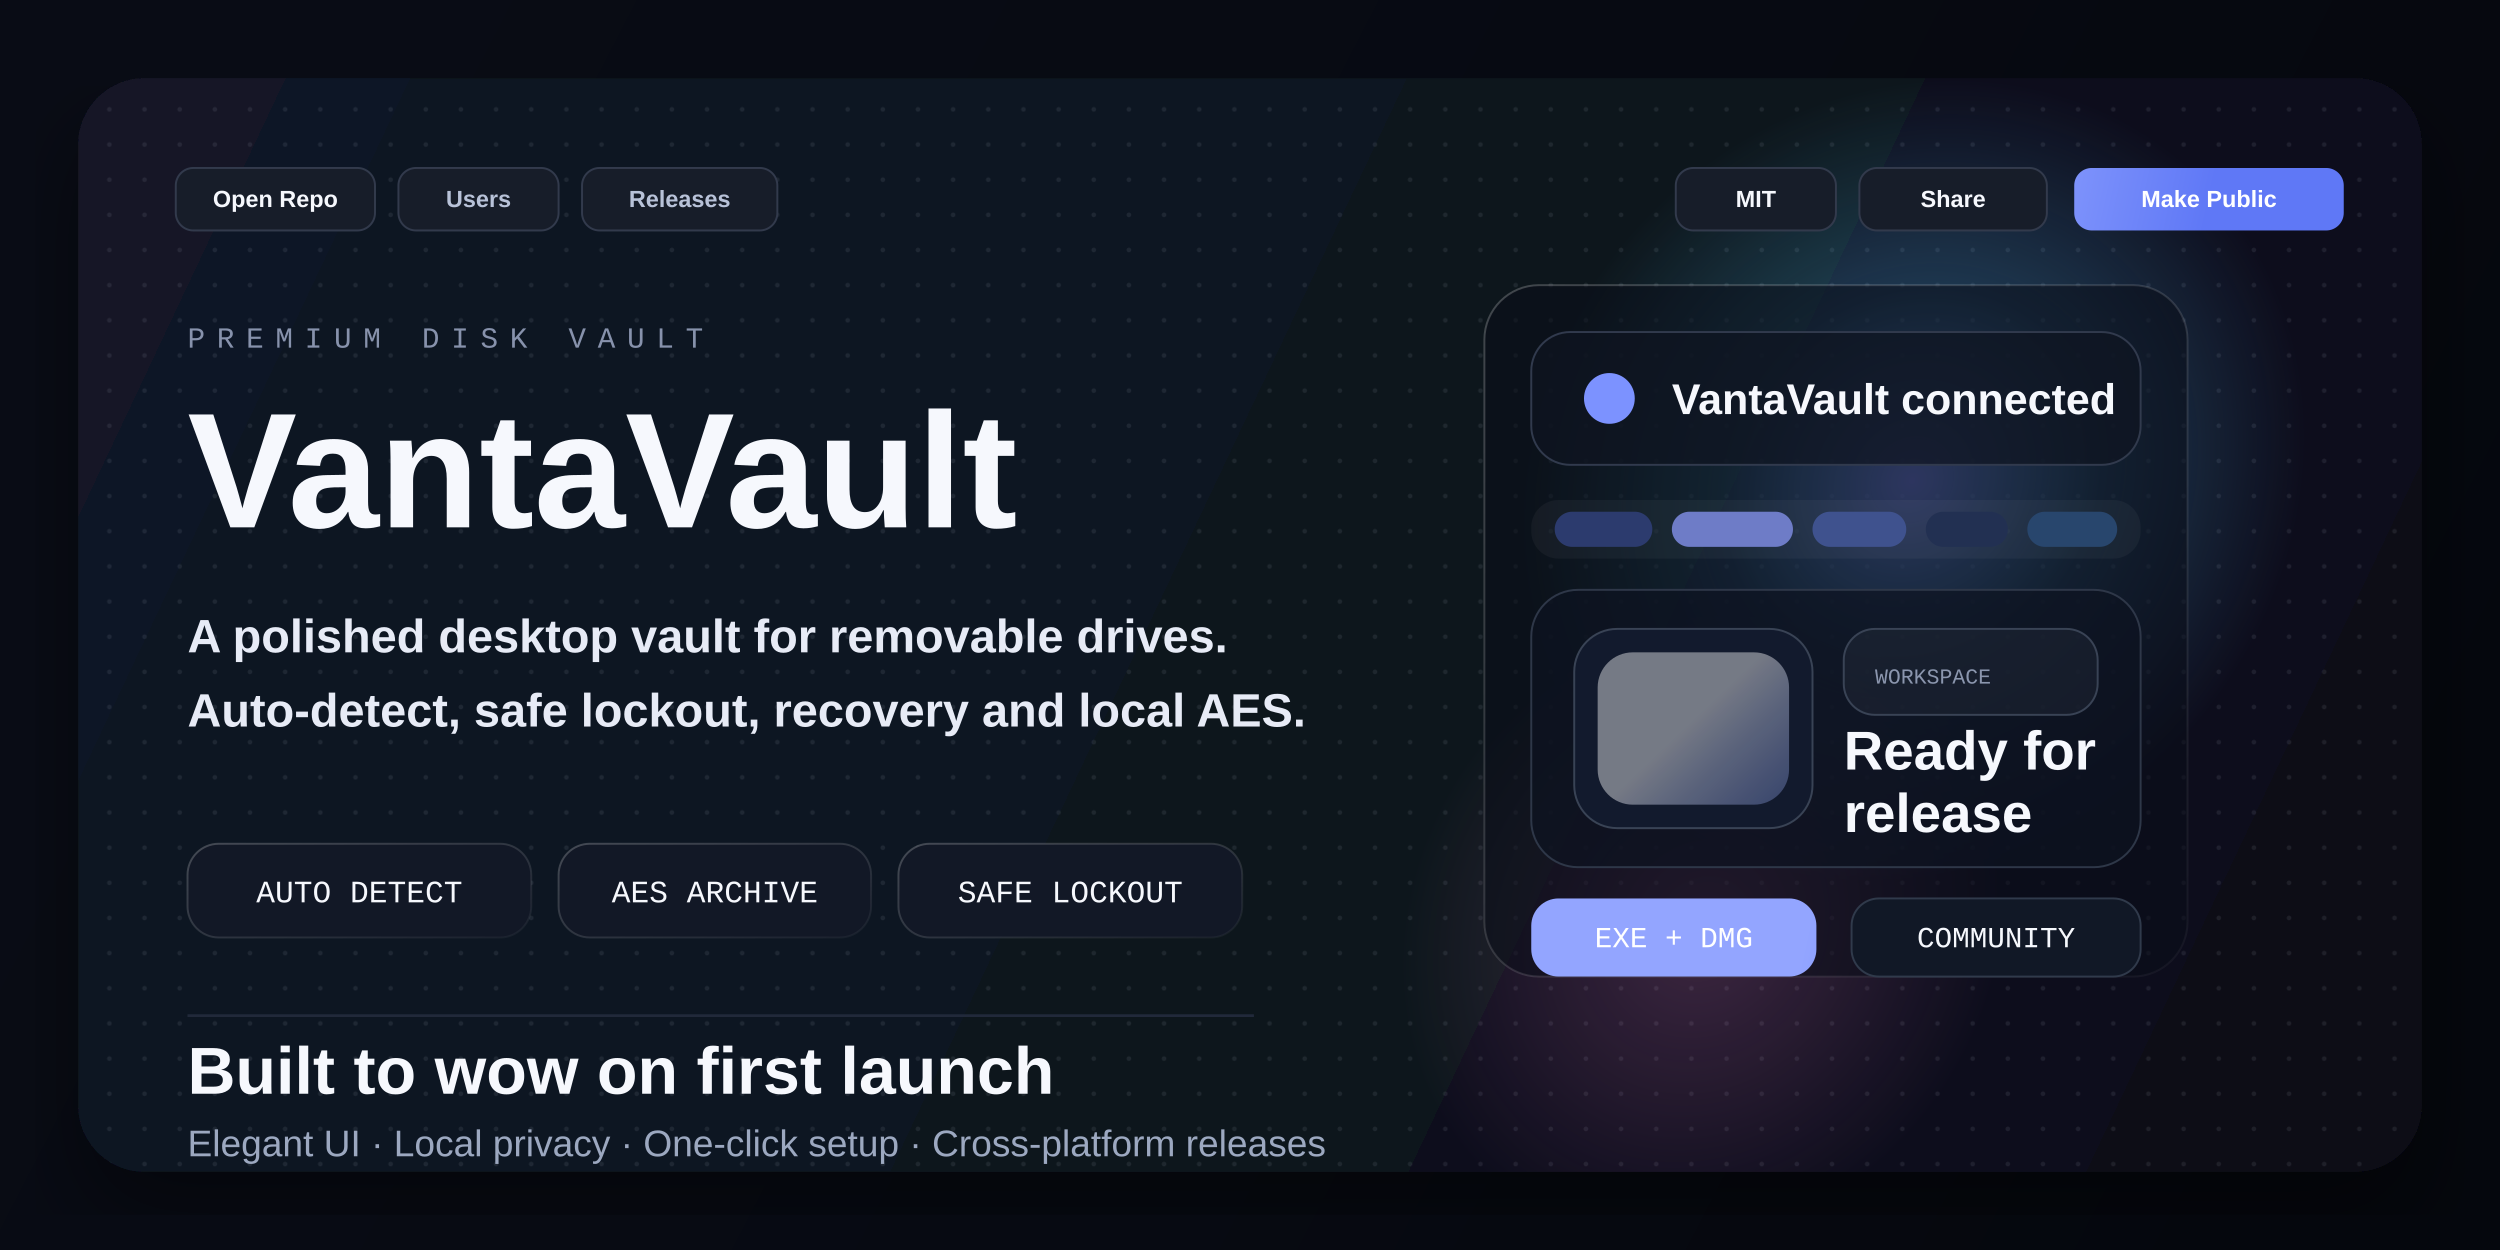
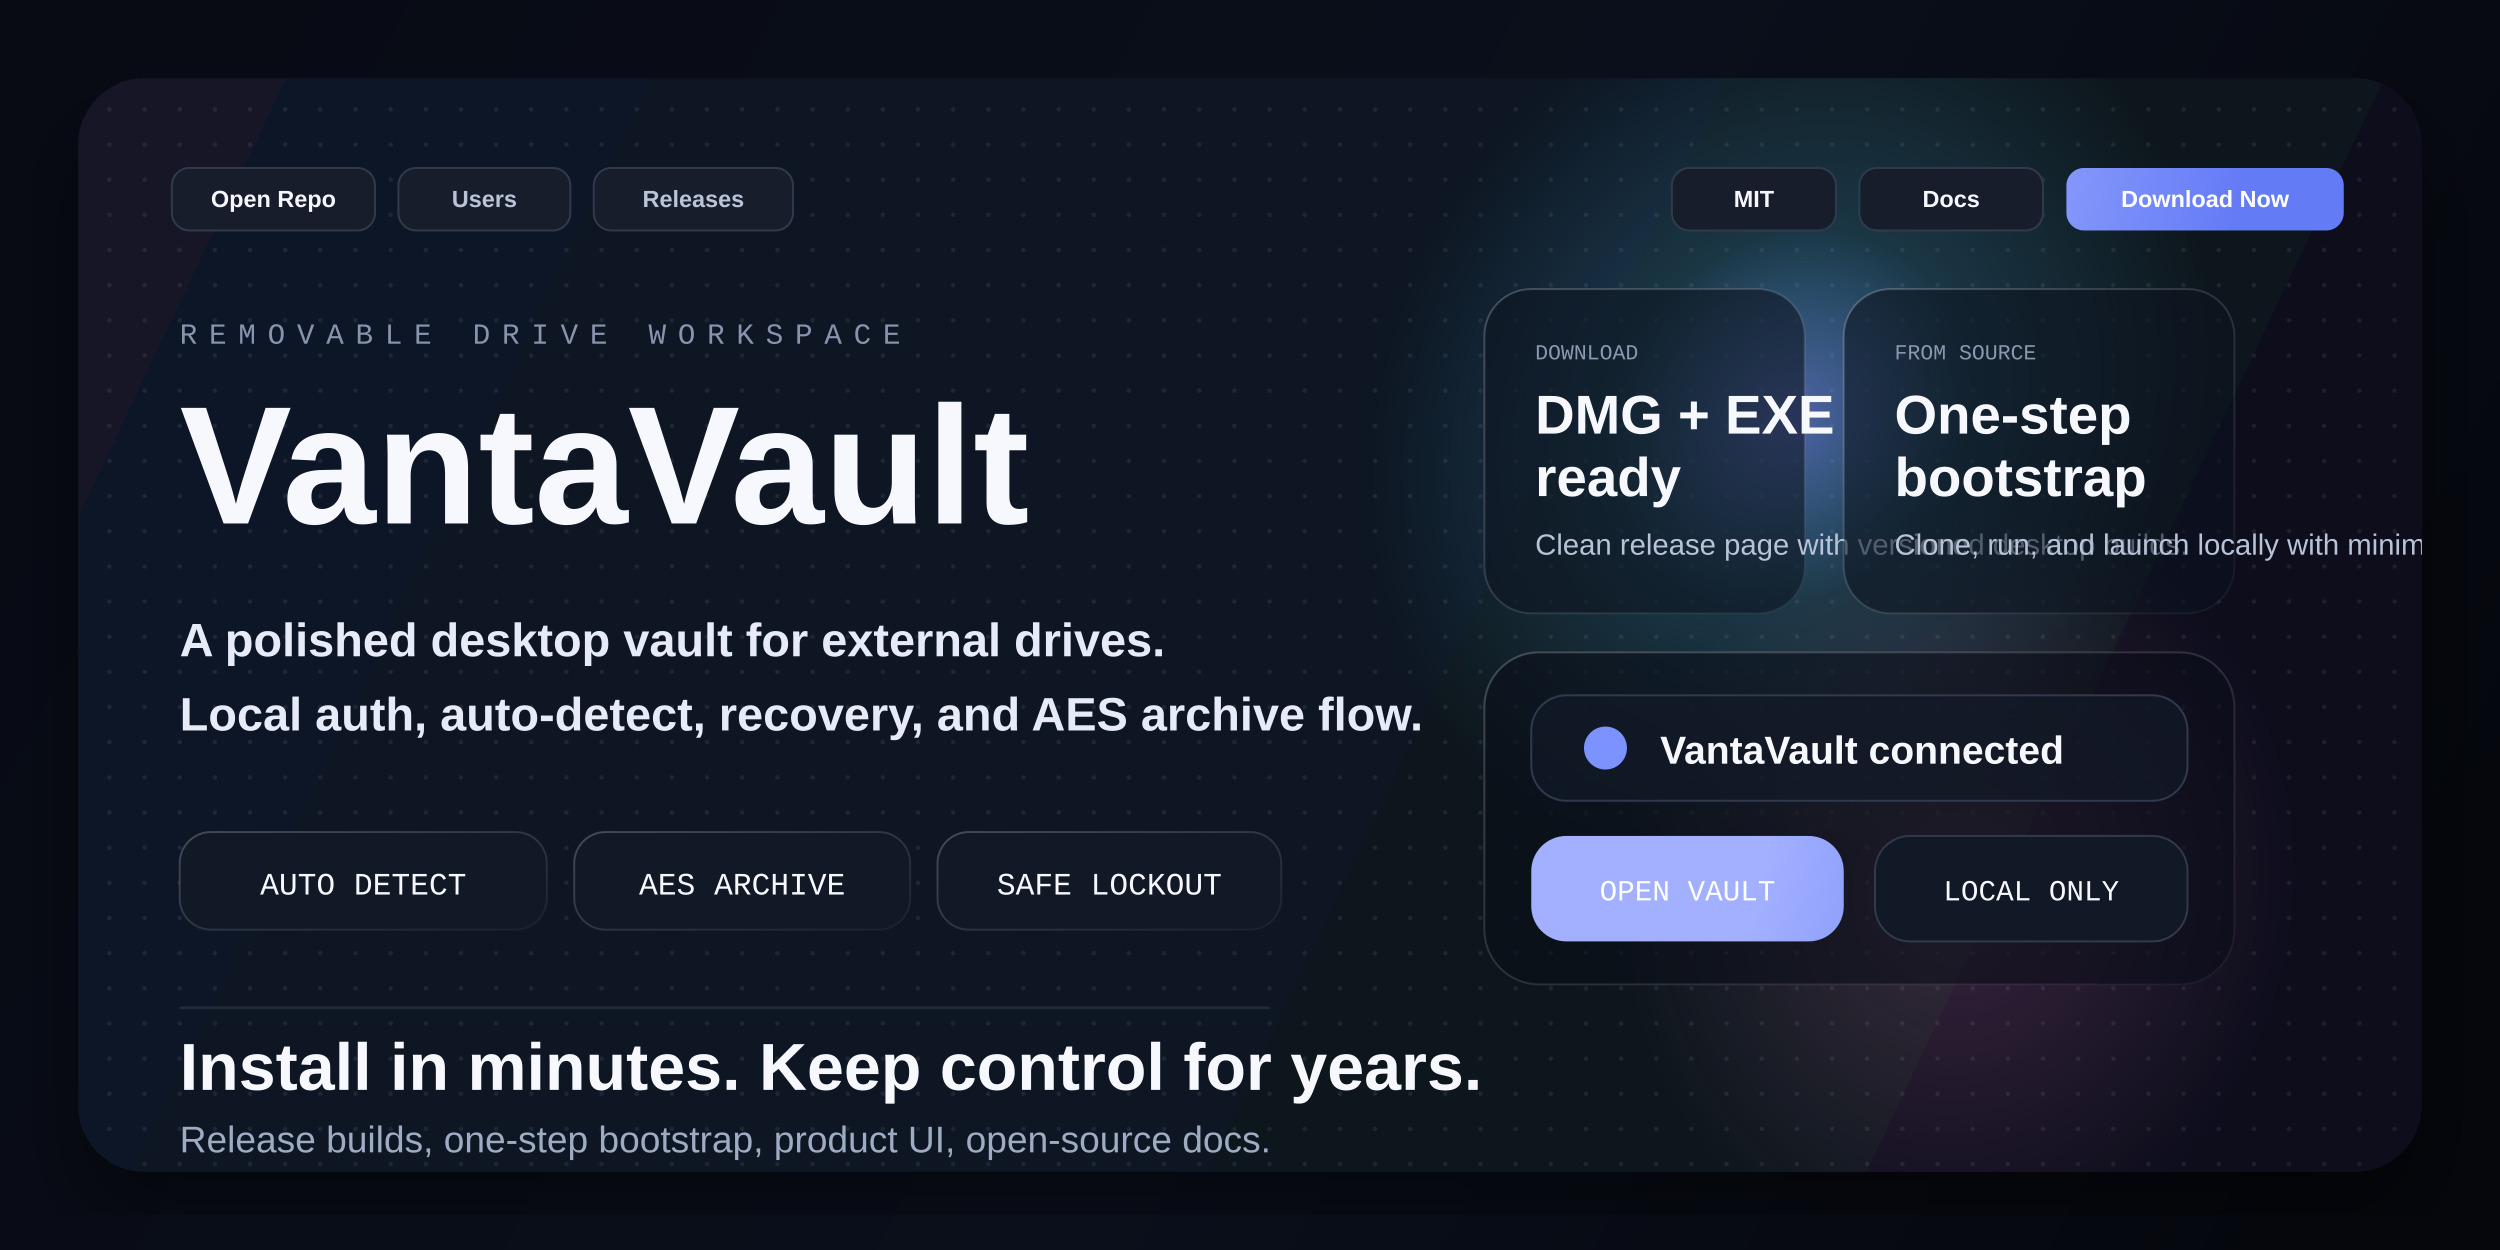
<svg xmlns="http://www.w3.org/2000/svg" width="1280" height="640" viewBox="0 0 1280 640" fill="none">
  <defs>
-     <linearGradient id="pageBg" x1="108" y1="54" x2="1178" y2="608" gradientUnits="userSpaceOnUse">
-       <stop stop-color="#090C15" />
-       <stop offset="0.56" stop-color="#070A12" />
+     <linearGradient id="bg" x1="90" y1="48" x2="1180" y2="612" gradientUnits="userSpaceOnUse">
+       <stop stop-color="#080B14" />
+       <stop offset="0.55" stop-color="#0A0F1B" />
      <stop offset="1" stop-color="#05070D" />
    </linearGradient>
-     <linearGradient id="boardBg" x1="56" y1="42" x2="1224" y2="594" gradientUnits="userSpaceOnUse">
-       <stop stop-color="#121826" />
-       <stop offset="1" stop-color="#0A0E18" />
+     <linearGradient id="surface" x1="56" y1="42" x2="1226" y2="596" gradientUnits="userSpaceOnUse">
+       <stop stop-color="#121827" />
+       <stop offset="1" stop-color="#0A101A" />
    </linearGradient>
-     <radialGradient id="blueGlow" cx="0" cy="0" r="1" gradientUnits="userSpaceOnUse" gradientTransform="translate(978 246) rotate(129.4) scale(214.501 191.382)">
-       <stop stop-color="#7D92FF" stop-opacity="0.68" />
-       <stop offset="0.48" stop-color="#56C8FF" stop-opacity="0.22" />
-       <stop offset="1" stop-color="#56C8FF" stop-opacity="0" />
-     </radialGradient>
-     <radialGradient id="pinkGlow" cx="0" cy="0" r="1" gradientUnits="userSpaceOnUse" gradientTransform="translate(872 476) rotate(123.62) scale(168.314 148.726)">
-       <stop stop-color="#FF8DD4" stop-opacity="0.2" />
-       <stop offset="1" stop-color="#FF8DD4" stop-opacity="0" />
-     </radialGradient>
-     <linearGradient id="glassLine" x1="0" y1="0" x2="1" y2="1">
+     <linearGradient id="primary" x1="976" y1="86" x2="1142" y2="120" gradientUnits="userSpaceOnUse">
+       <stop stop-color="#A2B0FF" />
+       <stop offset="1" stop-color="#647BF6" />
+     </linearGradient>
+     <linearGradient id="glassStroke" x1="0" y1="0" x2="1" y2="1">
      <stop stop-color="#FFFFFF" stop-opacity="0.22" />
      <stop offset="1" stop-color="#FFFFFF" stop-opacity="0.04" />
    </linearGradient>
-     <linearGradient id="primaryButton" x1="1010" y1="92" x2="1128" y2="118" gradientUnits="userSpaceOnUse">
-       <stop stop-color="#93A5FF" />
-       <stop offset="1" stop-color="#5F78F6" />
-     </linearGradient>
-     <linearGradient id="screenGrad" x1="930" y1="308" x2="1046" y2="430" gradientUnits="userSpaceOnUse">
-       <stop stop-color="#FFFFFF" stop-opacity="0.42" />
-       <stop offset="0.44" stop-color="#86A0FF" stop-opacity="0.28" />
-       <stop offset="1" stop-color="#16223F" stop-opacity="0.08" />
-     </linearGradient>
+     <radialGradient id="glowA" cx="0" cy="0" r="1" gradientUnits="userSpaceOnUse" gradientTransform="translate(916 214) rotate(124) scale(240 206)">
+       <stop stop-color="#7C92FF" stop-opacity="0.62" />
+       <stop offset="0.42" stop-color="#56C8FF" stop-opacity="0.18" />
+       <stop offset="1" stop-color="#56C8FF" stop-opacity="0" />
+     </radialGradient>
+     <radialGradient id="glowB" cx="0" cy="0" r="1" gradientUnits="userSpaceOnUse" gradientTransform="translate(1004 454) rotate(102) scale(196 174)">
+       <stop stop-color="#FF8FD5" stop-opacity="0.18" />
+       <stop offset="1" stop-color="#FF8FD5" stop-opacity="0" />
+     </radialGradient>
    <pattern id="dots" x="0" y="0" width="18" height="18" patternUnits="userSpaceOnUse">
-       <circle cx="2" cy="2" r="1.2" fill="#E7ECFF" opacity="0.08" />
+       <circle cx="2" cy="2" r="1.15" fill="#E5EBFF" opacity="0.08" />
    </pattern>
-     <filter id="shadow" x="18" y="20" width="1244" height="602" filterUnits="userSpaceOnUse" color-interpolation-filters="sRGB">
-       <feDropShadow dx="0" dy="24" stdDeviation="24" flood-color="#000000" flood-opacity="0.42" />
+     <filter id="shadow" x="16" y="20" width="1248" height="602" filterUnits="userSpaceOnUse" color-interpolation-filters="sRGB">
+       <feDropShadow dx="0" dy="24" stdDeviation="24" flood-color="#000000" flood-opacity="0.44" />
    </filter>
-     <clipPath id="boardClip">
+     <clipPath id="clip">
      <rect x="40" y="40" width="1200" height="560" rx="34" />
    </clipPath>
  </defs>
-   <rect width="1280" height="640" fill="url(#pageBg)" />
+   <rect width="1280" height="640" fill="url(#bg)" />
  <g filter="url(#shadow)">
-     <rect x="40" y="40" width="1200" height="560" rx="34" fill="url(#boardBg)" />
+     <rect x="40" y="40" width="1200" height="560" rx="34" fill="url(#surface)" />
  </g>
-   <g clip-path="url(#boardClip)">
+   <g clip-path="url(#clip)">
    <rect x="40" y="40" width="1200" height="560" rx="34" fill="url(#dots)" />
-     <rect x="40" y="40" width="1200" height="560" rx="34" fill="url(#blueGlow)" />
-     <rect x="40" y="40" width="1200" height="560" rx="34" fill="url(#pinkGlow)" />
-     <rect x="90" y="86" width="102" height="32" rx="9" fill="#171D29" stroke="#323A4C" />
-     <text x="141" y="106" fill="#F6F8FD" font-size="12" font-weight="600" text-anchor="middle" font-family="Arial, Helvetica, sans-serif">Open Repo</text>
-     <rect x="204" y="86" width="82" height="32" rx="9" fill="#171D29" stroke="#323A4C" />
-     <text x="245" y="106" fill="#B8C2D8" font-size="12" font-weight="600" text-anchor="middle" font-family="Arial, Helvetica, sans-serif">Users</text>
-     <rect x="298" y="86" width="100" height="32" rx="9" fill="#171D29" stroke="#323A4C" />
-     <text x="348" y="106" fill="#B8C2D8" font-size="12" font-weight="600" text-anchor="middle" font-family="Arial, Helvetica, sans-serif">Releases</text>
-     <rect x="858" y="86" width="82" height="32" rx="9" fill="#171D29" stroke="#323A4C" />
-     <text x="899" y="106" fill="#F6F8FD" font-size="12" font-weight="600" text-anchor="middle" font-family="Arial, Helvetica, sans-serif">MIT</text>
-     <rect x="952" y="86" width="96" height="32" rx="9" fill="#171D29" stroke="#323A4C" />
-     <text x="1000" y="106" fill="#F6F8FD" font-size="12" font-weight="600" text-anchor="middle" font-family="Arial, Helvetica, sans-serif">Share</text>
-     <rect x="1062" y="86" width="138" height="32" rx="9" fill="url(#primaryButton)" />
-     <text x="1131" y="106" fill="#FFFFFF" font-size="12" font-weight="700" text-anchor="middle" font-family="Arial, Helvetica, sans-serif">Make Public</text>
-     <text x="96" y="178" fill="#8792AC" font-size="15" letter-spacing="6" font-family="Courier New, Menlo, monospace">PREMIUM DISK VAULT</text>
-     <text x="96" y="270" fill="#F6F8FD" font-size="84" font-weight="700" font-family="Arial, Helvetica, sans-serif">VantaVault</text>
-     <text x="96" y="334" fill="#E7EBF6" font-size="24" font-weight="600" font-family="Arial, Helvetica, sans-serif">
-       <tspan x="96" dy="0">A polished desktop vault for removable drives.</tspan>
-       <tspan x="96" dy="38">Auto-detect, safe lockout, recovery and local AES.</tspan>
+     <rect x="40" y="40" width="1200" height="560" rx="34" fill="url(#glowA)" />
+     <rect x="40" y="40" width="1200" height="560" rx="34" fill="url(#glowB)" />
+     <rect x="88" y="86" width="104" height="32" rx="9" fill="#171D2A" stroke="#313A4D" />
+     <text x="140" y="106" fill="#F6F8FD" font-size="12" font-weight="600" text-anchor="middle" font-family="Arial, Helvetica, sans-serif">Open Repo</text>
+     <rect x="204" y="86" width="88" height="32" rx="9" fill="#171D2A" stroke="#313A4D" />
+     <text x="248" y="106" fill="#BAC4D9" font-size="12" font-weight="600" text-anchor="middle" font-family="Arial, Helvetica, sans-serif">Users</text>
+     <rect x="304" y="86" width="102" height="32" rx="9" fill="#171D2A" stroke="#313A4D" />
+     <text x="355" y="106" fill="#BAC4D9" font-size="12" font-weight="600" text-anchor="middle" font-family="Arial, Helvetica, sans-serif">Releases</text>
+     <rect x="856" y="86" width="84" height="32" rx="9" fill="#171D2A" stroke="#313A4D" />
+     <text x="898" y="106" fill="#F6F8FD" font-size="12" font-weight="600" text-anchor="middle" font-family="Arial, Helvetica, sans-serif">MIT</text>
+     <rect x="952" y="86" width="94" height="32" rx="9" fill="#171D2A" stroke="#313A4D" />
+     <text x="999" y="106" fill="#F6F8FD" font-size="12" font-weight="600" text-anchor="middle" font-family="Arial, Helvetica, sans-serif">Docs</text>
+     <rect x="1058" y="86" width="142" height="32" rx="9" fill="url(#primary)" />
+     <text x="1129" y="106" fill="#FFFFFF" font-size="12" font-weight="700" text-anchor="middle" font-family="Arial, Helvetica, sans-serif">Download Now</text>
+     <text x="92" y="176" fill="#8893AD" font-size="15" letter-spacing="6" font-family="Courier New, Menlo, monospace">REMOVABLE DRIVE WORKSPACE</text>
+     <text x="92" y="268" fill="#F6F8FD" font-size="86" font-weight="700" font-family="Arial, Helvetica, sans-serif">VantaVault</text>
+     <text x="92" y="336" fill="#E7EBF7" font-size="24" font-weight="600" font-family="Arial, Helvetica, sans-serif">
+       <tspan x="92" dy="0">A polished desktop vault for external drives.</tspan>
+       <tspan x="92" dy="38">Local auth, auto-detect, recovery, and AES archive flow.</tspan>
    </text>
-     <rect x="96" y="432" width="176" height="48" rx="16" fill="#121826" stroke="url(#glassLine)" />
-     <text x="184" y="462" fill="#F6F8FD" font-size="16" text-anchor="middle" font-family="Courier New, Menlo, monospace">AUTO DETECT</text>
-     <rect x="286" y="432" width="160" height="48" rx="16" fill="#121826" stroke="url(#glassLine)" />
-     <text x="366" y="462" fill="#F6F8FD" font-size="16" text-anchor="middle" font-family="Courier New, Menlo, monospace">AES ARCHIVE</text>
-     <rect x="460" y="432" width="176" height="48" rx="16" fill="#121826" stroke="url(#glassLine)" />
-     <text x="548" y="462" fill="#F6F8FD" font-size="16" text-anchor="middle" font-family="Courier New, Menlo, monospace">SAFE LOCKOUT</text>
-     <path d="M96 520H642" stroke="#21293A" stroke-width="1.4" />
-     <text x="96" y="560" fill="#F6F8FD" font-size="34" font-weight="700" font-family="Arial, Helvetica, sans-serif">Built to wow on first launch</text>
-     <text x="96" y="592" fill="#9CA8C0" font-size="19" font-family="Arial, Helvetica, sans-serif">Elegant UI · Local privacy · One-click setup · Cross-platform releases</text>
-     <rect x="760" y="146" width="360" height="354" rx="28" fill="rgba(10,14,24,0.55)" stroke="url(#glassLine)" />
-     <rect x="784" y="170" width="312" height="68" rx="20" fill="rgba(14,20,33,0.72)" stroke="#313A4D" />
-     <circle cx="824" cy="204" r="13" fill="#7C92FF" />
-     <text x="856" y="212" fill="#F6F8FD" font-size="22" font-weight="700" font-family="Arial, Helvetica, sans-serif">VantaVault connected</text>
-     <rect x="784" y="256" width="312" height="30" rx="14" fill="rgba(255,255,255,0.04)" />
-     <rect x="796" y="262" width="50" height="18" rx="9" fill="#2C3B6E" />
-     <rect x="856" y="262" width="62" height="18" rx="9" fill="#6E7CC7" />
-     <rect x="928" y="262" width="48" height="18" rx="9" fill="#3F528E" />
-     <rect x="986" y="262" width="42" height="18" rx="9" fill="#223052" />
-     <rect x="1038" y="262" width="46" height="18" rx="9" fill="#28466D" />
-     <rect x="784" y="302" width="312" height="142" rx="24" fill="rgba(13,19,32,0.72)" stroke="#2E3748" />
-     <rect x="806" y="322" width="122" height="102" rx="22" fill="#121A2D" stroke="#394355" />
-     <rect x="818" y="334" width="98" height="78" rx="18" fill="url(#screenGrad)" />
-     <rect x="944" y="322" width="130" height="44" rx="16" fill="rgba(255,255,255,0.04)" stroke="#394355" />
-     <text x="960" y="350" fill="#8B96AE" font-size="11" font-family="Courier New, Menlo, monospace">WORKSPACE</text>
-     <text x="944" y="394" fill="#F6F8FD" font-size="28" font-weight="700" font-family="Arial, Helvetica, sans-serif">
-       <tspan x="944" dy="0">Ready for</tspan>
-       <tspan x="944" dy="32">release</tspan>
+     <rect x="92" y="426" width="188" height="50" rx="16" fill="#121926" stroke="url(#glassStroke)" />
+     <text x="186" y="458" fill="#F6F8FD" font-size="16" text-anchor="middle" font-family="Courier New, Menlo, monospace">AUTO DETECT</text>
+     <rect x="294" y="426" width="172" height="50" rx="16" fill="#121926" stroke="url(#glassStroke)" />
+     <text x="380" y="458" fill="#F6F8FD" font-size="16" text-anchor="middle" font-family="Courier New, Menlo, monospace">AES ARCHIVE</text>
+     <rect x="480" y="426" width="176" height="50" rx="16" fill="#121926" stroke="url(#glassStroke)" />
+     <text x="568" y="458" fill="#F6F8FD" font-size="16" text-anchor="middle" font-family="Courier New, Menlo, monospace">SAFE LOCKOUT</text>
+     <path d="M92 516H650" stroke="#212A3B" stroke-width="1.4" />
+     <text x="92" y="558" fill="#F6F8FD" font-size="34" font-weight="700" font-family="Arial, Helvetica, sans-serif">Install in minutes. Keep control for years.</text>
+     <text x="92" y="590" fill="#9EABC3" font-size="19" font-family="Arial, Helvetica, sans-serif">Release builds, one-step bootstrap, product UI, open-source docs.</text>
+     <rect x="760" y="148" width="164" height="166" rx="24" fill="rgba(13,19,31,0.58)" stroke="url(#glassStroke)" />
+     <text x="786" y="184" fill="#8D97AF" font-size="11" font-family="Courier New, Menlo, monospace">DOWNLOAD</text>
+     <text x="786" y="222" fill="#F6F8FD" font-size="28" font-weight="700" font-family="Arial, Helvetica, sans-serif">
+       <tspan x="786" dy="0">DMG + EXE</tspan>
+       <tspan x="786" dy="32">ready</tspan>
    </text>
-     <rect x="784" y="460" width="146" height="40" rx="14" fill="url(#primaryButton)" />
-     <text x="857" y="485" fill="#FFFFFF" font-size="15" text-anchor="middle" font-family="Courier New, Menlo, monospace">EXE + DMG</text>
-     <rect x="948" y="460" width="148" height="40" rx="14" fill="#111826" stroke="#303A4B" />
-     <text x="1022" y="485" fill="#F6F8FD" font-size="15" text-anchor="middle" font-family="Courier New, Menlo, monospace">COMMUNITY</text>
+     <text x="786" y="284" fill="#B9C3D8" font-size="15" font-family="Arial, Helvetica, sans-serif">Clean release page with versioned desktop builds.</text>
+     <rect x="944" y="148" width="200" height="166" rx="24" fill="rgba(13,19,31,0.58)" stroke="url(#glassStroke)" />
+     <text x="970" y="184" fill="#8D97AF" font-size="11" font-family="Courier New, Menlo, monospace">FROM SOURCE</text>
+     <text x="970" y="222" fill="#F6F8FD" font-size="28" font-weight="700" font-family="Arial, Helvetica, sans-serif">
+       <tspan x="970" dy="0">One-step</tspan>
+       <tspan x="970" dy="32">bootstrap</tspan>
+     </text>
+     <text x="970" y="284" fill="#B9C3D8" font-size="15" font-family="Arial, Helvetica, sans-serif">Clone, run, and launch locally with minimal setup.</text>
+     <rect x="760" y="334" width="384" height="170" rx="28" fill="rgba(10,14,24,0.56)" stroke="url(#glassStroke)" />
+     <rect x="784" y="356" width="336" height="54" rx="18" fill="rgba(18,25,39,0.72)" stroke="#313A4D" />
+     <circle cx="822" cy="383" r="11" fill="#7C92FF" />
+     <text x="850" y="391" fill="#F6F8FD" font-size="20" font-weight="700" font-family="Arial, Helvetica, sans-serif">VantaVault connected</text>
+     <rect x="784" y="428" width="160" height="54" rx="18" fill="url(#primary)" />
+     <text x="864" y="461" fill="#FFFFFF" font-size="15" text-anchor="middle" font-family="Courier New, Menlo, monospace">OPEN VAULT</text>
+     <rect x="960" y="428" width="160" height="54" rx="18" fill="#111826" stroke="#303A4B" />
+     <text x="1040" y="461" fill="#F6F8FD" font-size="15" text-anchor="middle" font-family="Courier New, Menlo, monospace">LOCAL ONLY</text>
  </g>
</svg>
